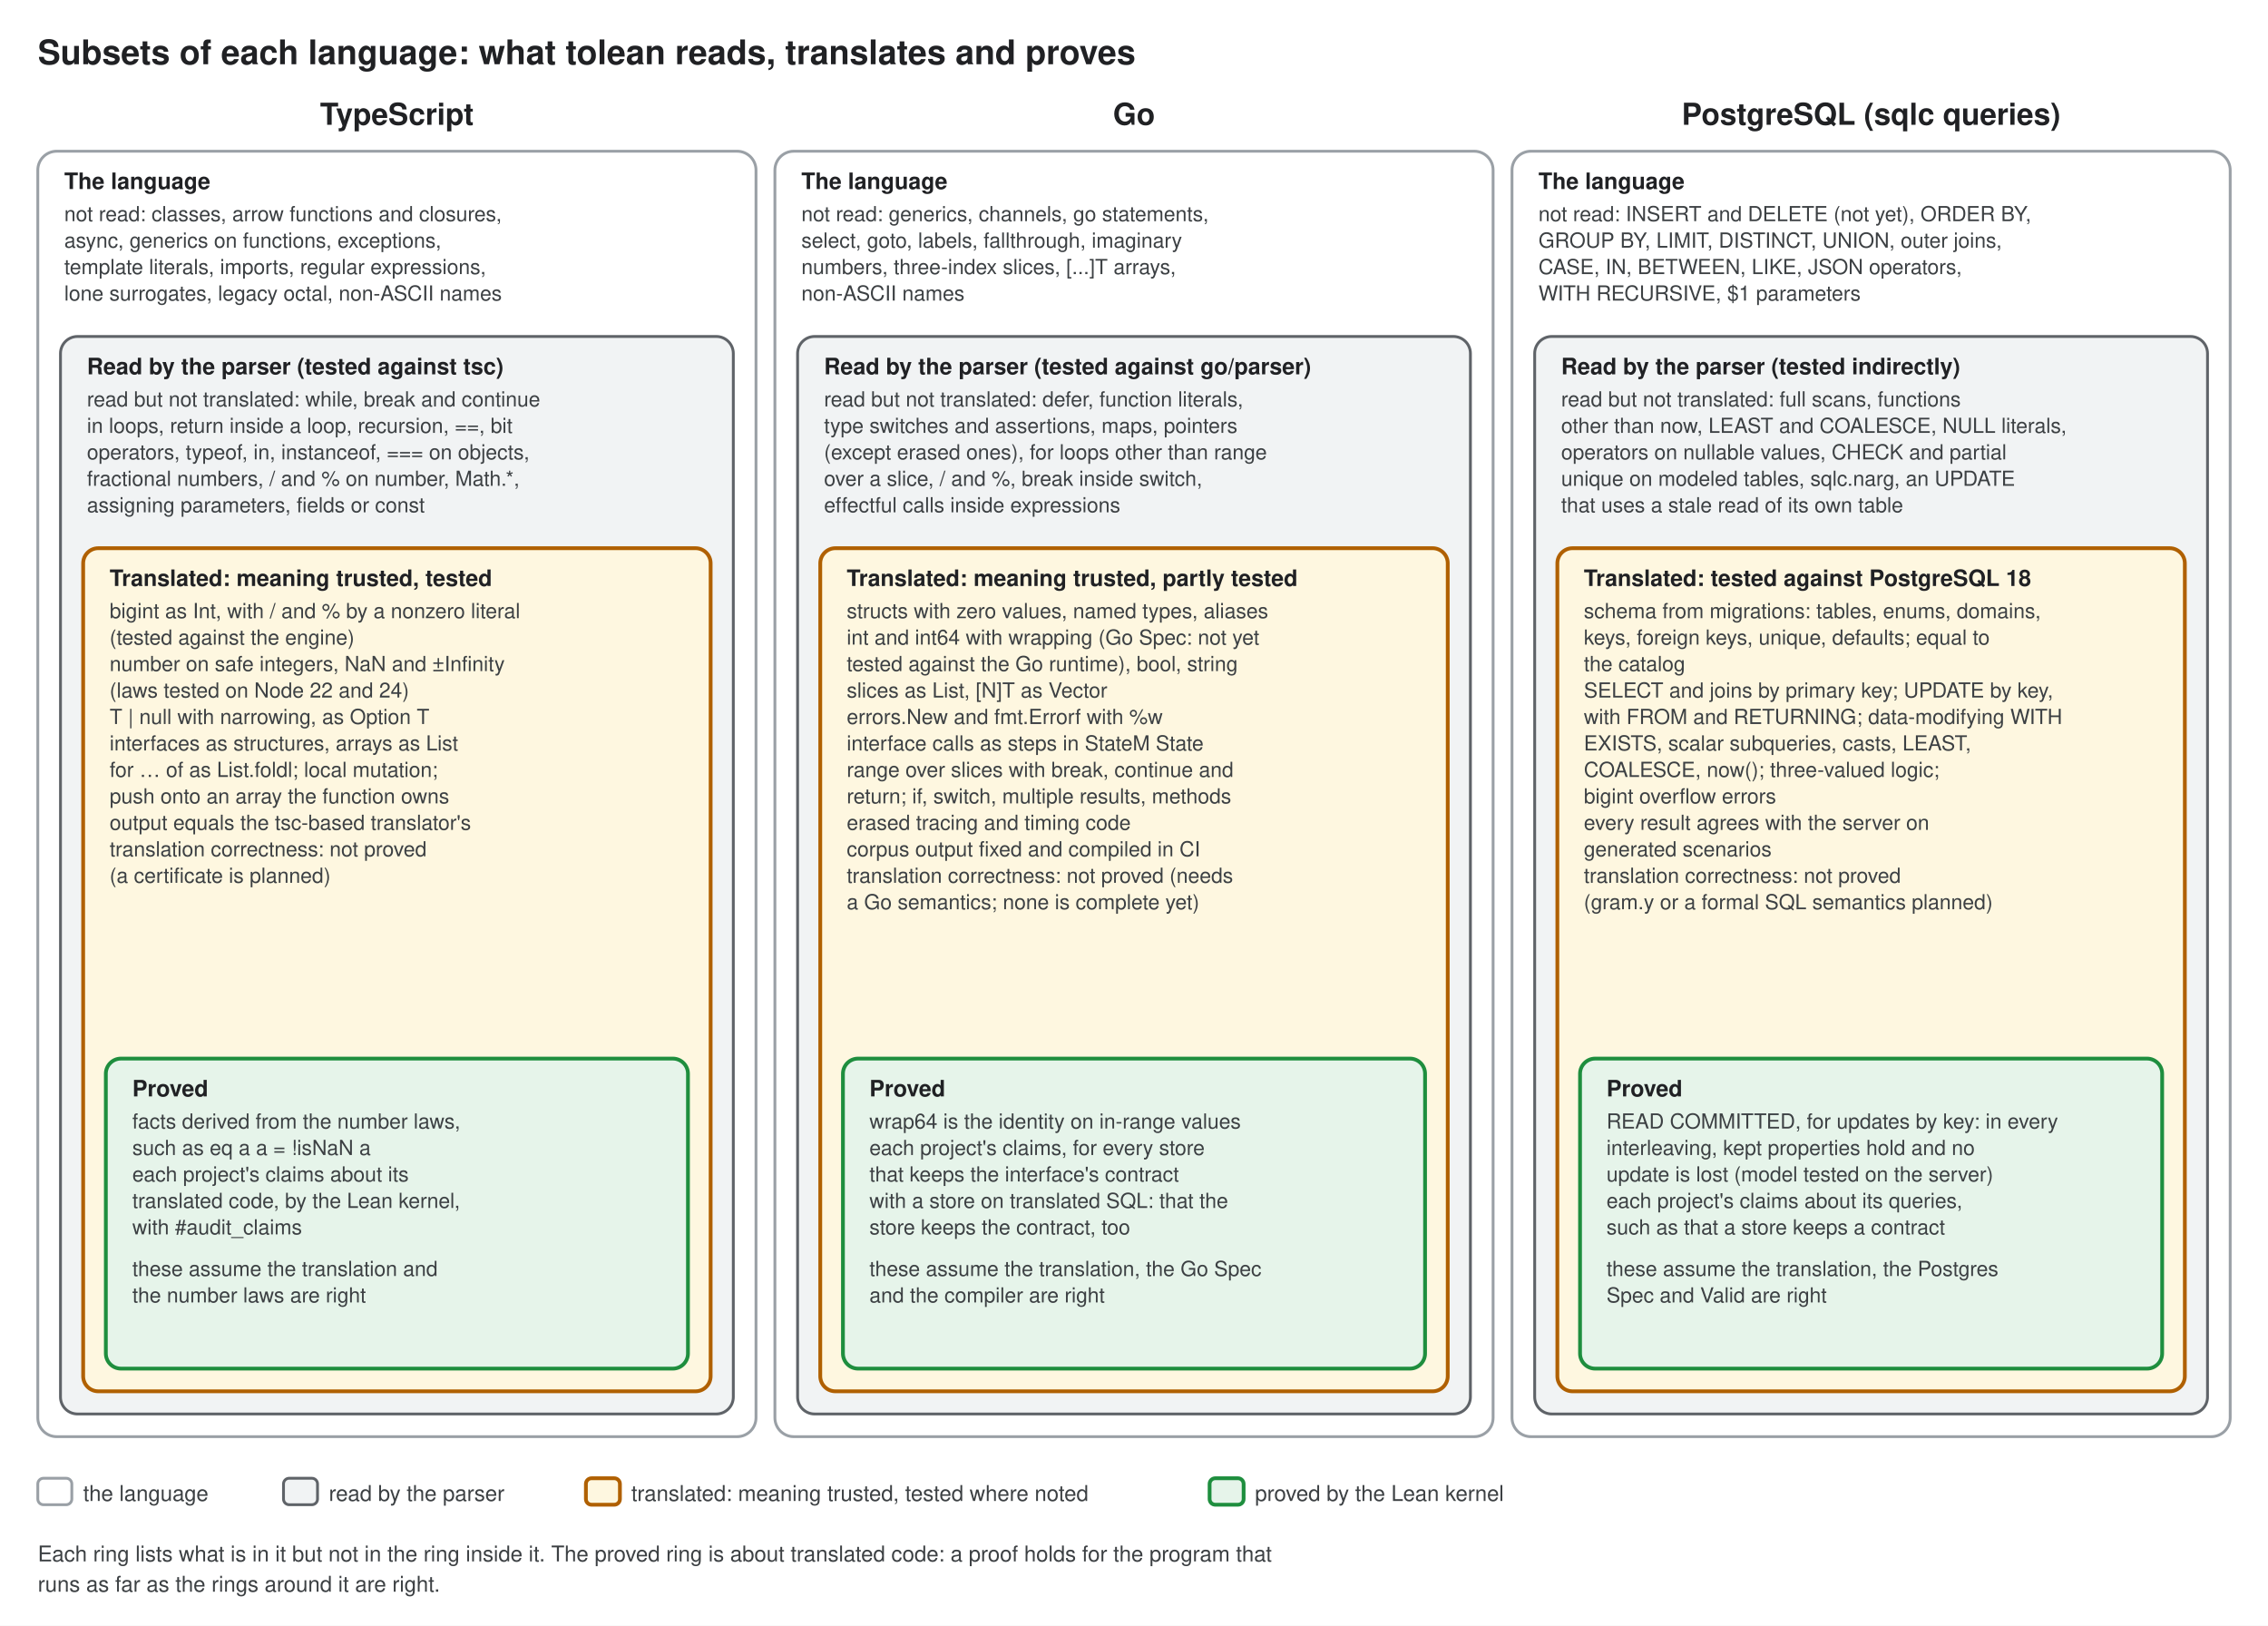
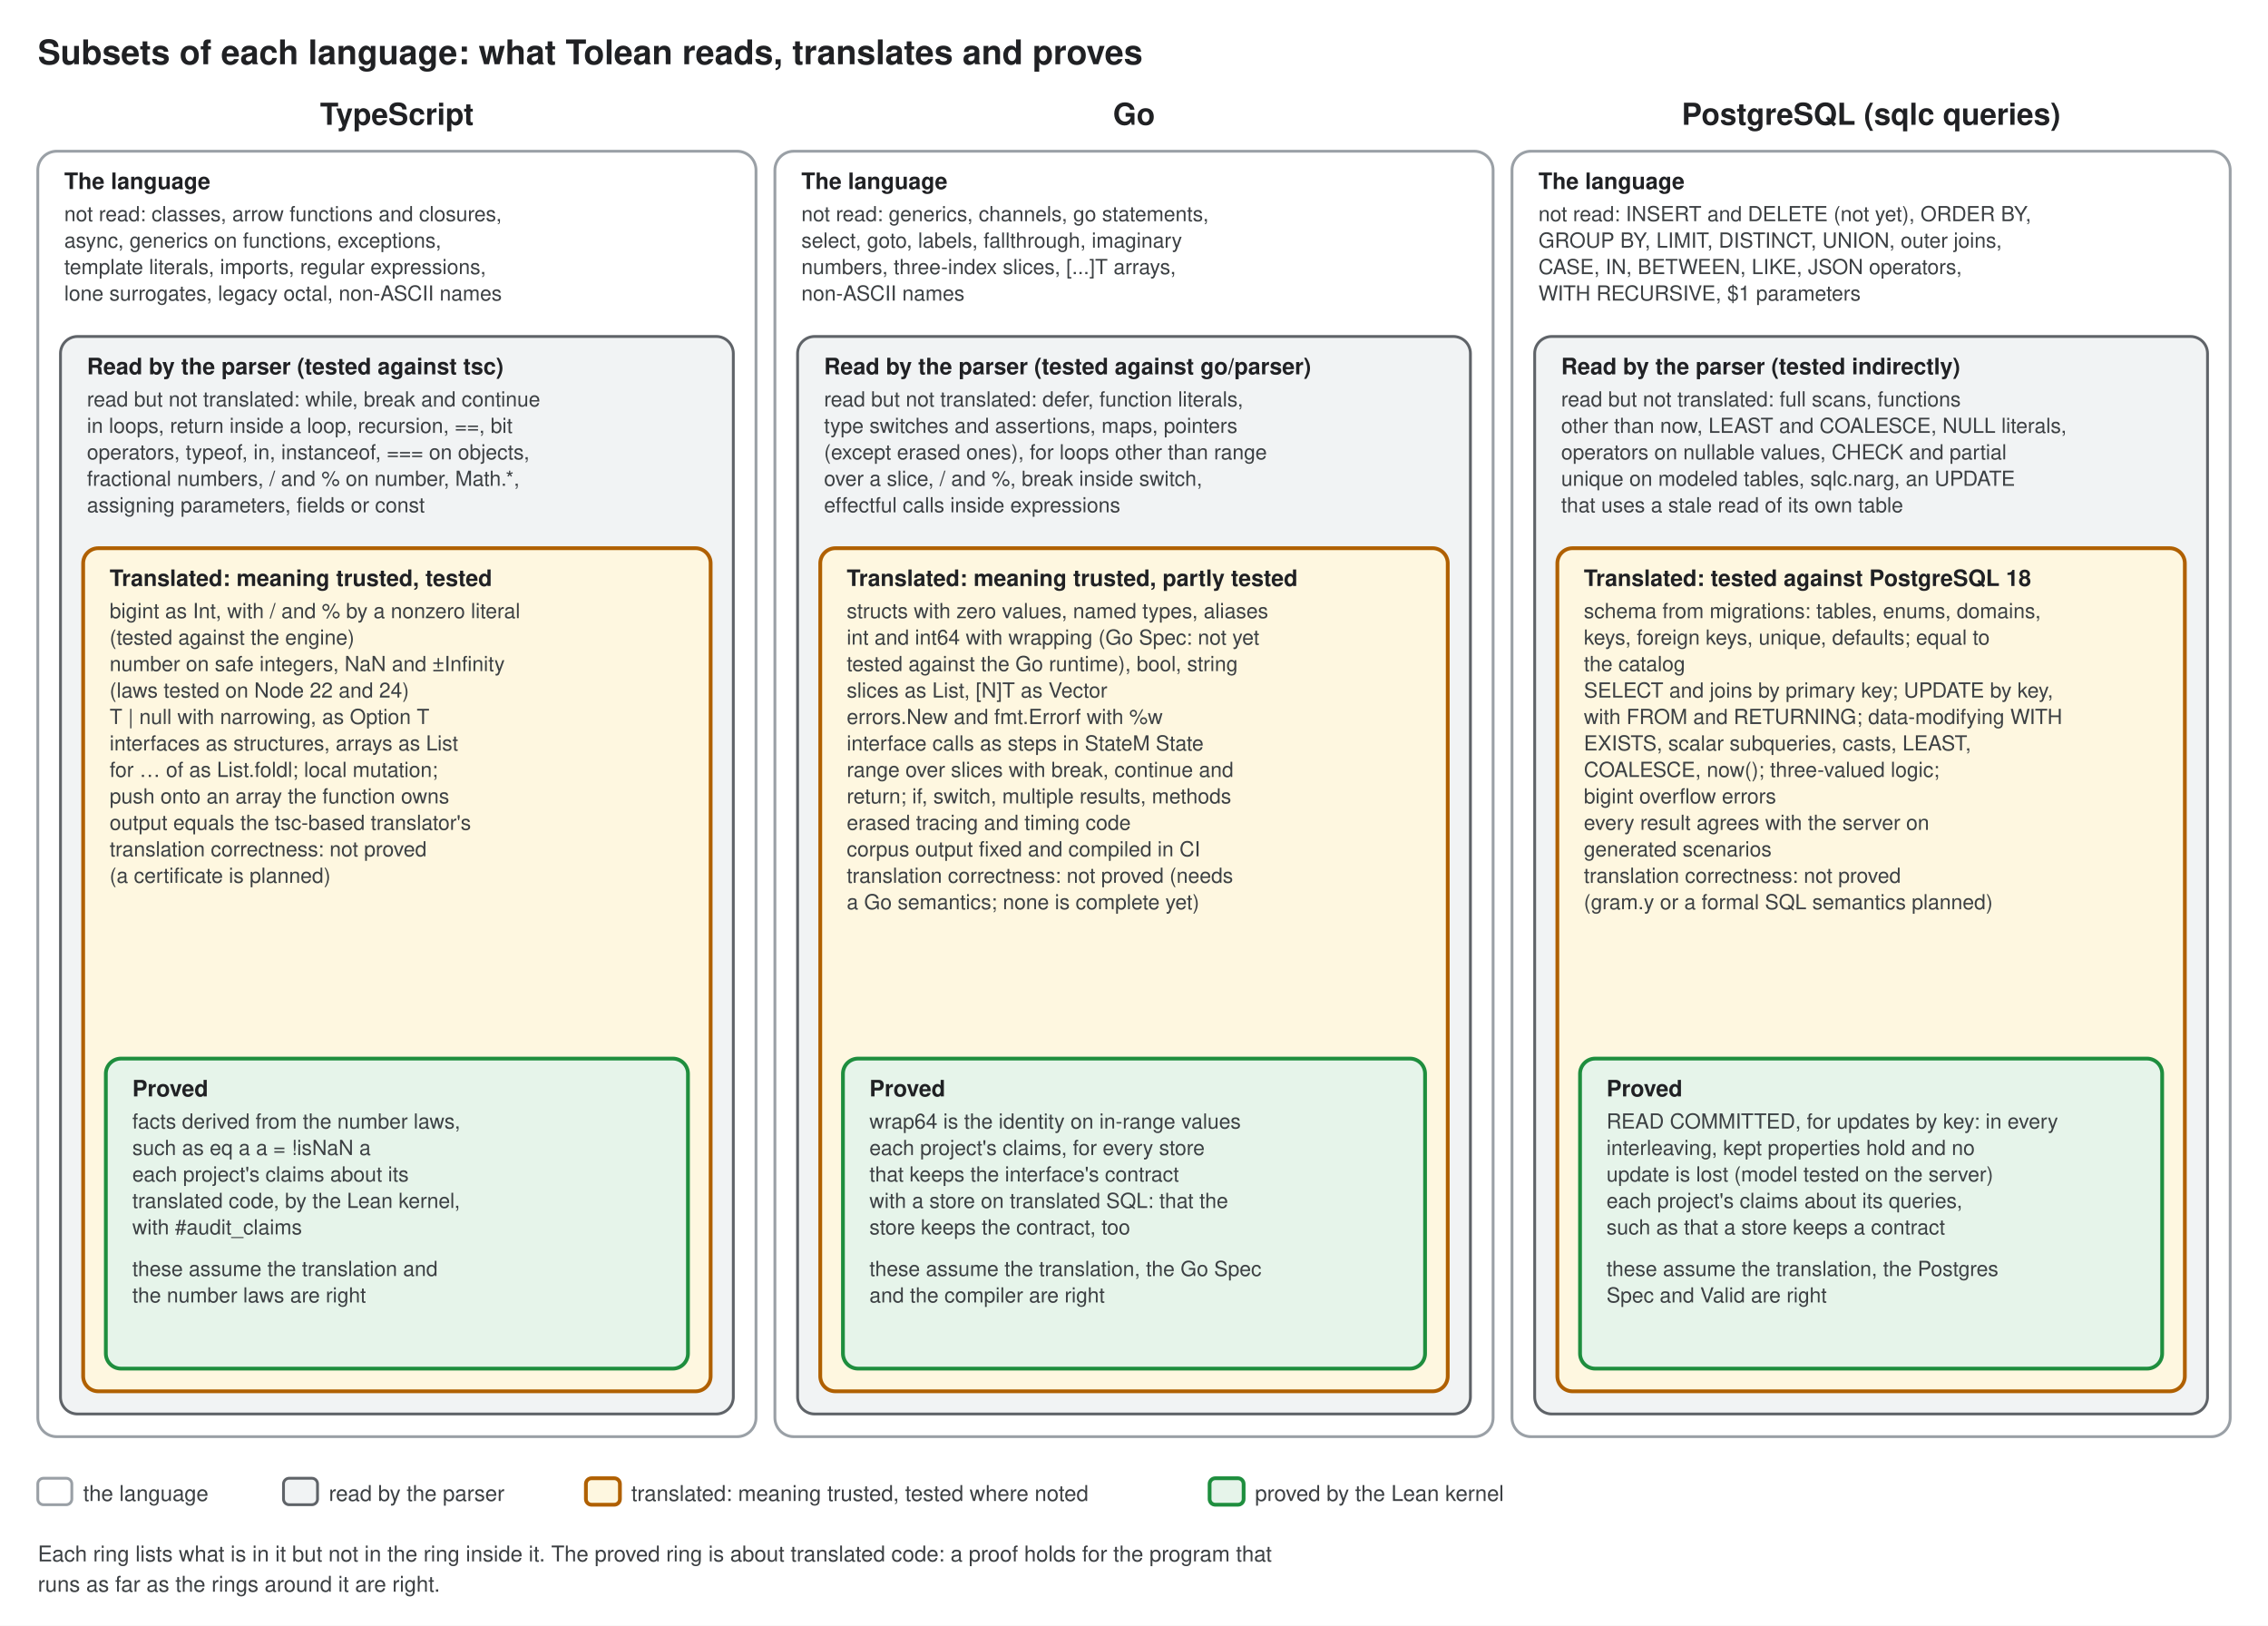
<svg xmlns="http://www.w3.org/2000/svg" width="1200" height="860" viewBox="0 0 1200 860" font-family="system-ui, -apple-system, 'Segoe UI', Helvetica, Arial, sans-serif" role="img" aria-labelledby="title desc">
  <defs>
    <style>
      .title { font-size: 18px; font-weight: 700; fill: #202124; }
      .lang { font-size: 16px; font-weight: 700; fill: #202124; }
      .ring { font-size: 12px; font-weight: 700; fill: #202124; }
      .item { font-size: 11px; fill: #3c4043; }
      .all { fill: #ffffff; stroke: #9aa0a6; stroke-width: 1.5; }
      .read { fill: #f1f3f4; stroke: #5f6368; stroke-width: 1.5; }
      .translated { fill: #fef7e0; stroke: #b06000; stroke-width: 2; }
      .proved { fill: #e6f4ea; stroke: #1e8e3e; stroke-width: 2; }
      .legendtext { font-size: 11.5px; fill: #3c4043; }
    </style>
  </defs>
  <rect width="1200" height="860" fill="#ffffff" />
-   <text x="20" y="34" class="title">Subsets of each language: what tolean reads, translates and proves</text>
+   <text x="20" y="34" class="title">Subsets of each language: what Tolean reads, translates and proves</text>
  <text x="210" y="66" text-anchor="middle" class="lang">TypeScript</text>
  <rect x="20" y="80" width="380" height="680" rx="10" class="all" />
  <text x="34" y="100" class="ring">The language</text>
  <text x="34" y="117" class="item">not read: classes, arrow functions and closures,</text>
  <text x="34" y="131" class="item">async, generics on functions, exceptions,</text>
  <text x="34" y="145" class="item">template literals, imports, regular expressions,</text>
  <text x="34" y="159" class="item">lone surrogates, legacy octal, non-ASCII names</text>
  <rect x="32" y="178" width="356" height="570" rx="9" class="read" />
  <text x="46" y="198" class="ring">Read by the parser (tested against tsc)</text>
  <text x="46" y="215" class="item">read but not translated: while, break and continue</text>
  <text x="46" y="229" class="item">in loops, return inside a loop, recursion, ==, bit</text>
  <text x="46" y="243" class="item">operators, typeof, in, instanceof, === on objects,</text>
  <text x="46" y="257" class="item">fractional numbers, / and % on number, Math.*,</text>
  <text x="46" y="271" class="item">assigning parameters, fields or const</text>
  <rect x="44" y="290" width="332" height="446" rx="8" class="translated" />
  <text x="58" y="310" class="ring">Translated: meaning trusted, tested</text>
  <text x="58" y="327" class="item">bigint as Int, with / and % by a nonzero literal</text>
  <text x="58" y="341" class="item">(tested against the engine)</text>
  <text x="58" y="355" class="item">number on safe integers, NaN and ±Infinity</text>
  <text x="58" y="369" class="item">(laws tested on Node 22 and 24)</text>
  <text x="58" y="383" class="item">T | null with narrowing, as Option T</text>
  <text x="58" y="397" class="item">interfaces as structures, arrays as List</text>
  <text x="58" y="411" class="item">for … of as List.foldl; local mutation;</text>
  <text x="58" y="425" class="item">push onto an array the function owns</text>
  <text x="58" y="439" class="item">output equals the tsc-based translator's</text>
  <text x="58" y="453" class="item">translation correctness: not proved</text>
  <text x="58" y="467" class="item">(a certificate is planned)</text>
  <rect x="56" y="560" width="308" height="164" rx="8" class="proved" />
  <text x="70" y="580" class="ring">Proved</text>
  <text x="70" y="597" class="item">facts derived from the number laws,</text>
  <text x="70" y="611" class="item">such as eq a a = !isNaN a</text>
  <text x="70" y="625" class="item">each project's claims about its</text>
  <text x="70" y="639" class="item">translated code, by the Lean kernel,</text>
  <text x="70" y="653" class="item">with #audit_claims</text>
  <text x="70" y="675" class="item">these assume the translation and</text>
  <text x="70" y="689" class="item">the number laws are right</text>
  <text x="600" y="66" text-anchor="middle" class="lang">Go</text>
  <rect x="410" y="80" width="380" height="680" rx="10" class="all" />
  <text x="424" y="100" class="ring">The language</text>
  <text x="424" y="117" class="item">not read: generics, channels, go statements,</text>
  <text x="424" y="131" class="item">select, goto, labels, fallthrough, imaginary</text>
  <text x="424" y="145" class="item">numbers, three-index slices, [...]T arrays,</text>
  <text x="424" y="159" class="item">non-ASCII names</text>
  <rect x="422" y="178" width="356" height="570" rx="9" class="read" />
  <text x="436" y="198" class="ring">Read by the parser (tested against go/parser)</text>
  <text x="436" y="215" class="item">read but not translated: defer, function literals,</text>
  <text x="436" y="229" class="item">type switches and assertions, maps, pointers</text>
  <text x="436" y="243" class="item">(except erased ones), for loops other than range</text>
  <text x="436" y="257" class="item">over a slice, / and %, break inside switch,</text>
  <text x="436" y="271" class="item">effectful calls inside expressions</text>
  <rect x="434" y="290" width="332" height="446" rx="8" class="translated" />
  <text x="448" y="310" class="ring">Translated: meaning trusted, partly tested</text>
  <text x="448" y="327" class="item">structs with zero values, named types, aliases</text>
  <text x="448" y="341" class="item">int and int64 with wrapping (Go Spec: not yet</text>
  <text x="448" y="355" class="item">tested against the Go runtime), bool, string</text>
  <text x="448" y="369" class="item">slices as List, [N]T as Vector</text>
  <text x="448" y="383" class="item">errors.New and fmt.Errorf with %w</text>
  <text x="448" y="397" class="item">interface calls as steps in StateM State</text>
  <text x="448" y="411" class="item">range over slices with break, continue and</text>
  <text x="448" y="425" class="item">return; if, switch, multiple results, methods</text>
  <text x="448" y="439" class="item">erased tracing and timing code</text>
  <text x="448" y="453" class="item">corpus output fixed and compiled in CI</text>
  <text x="448" y="467" class="item">translation correctness: not proved (needs</text>
  <text x="448" y="481" class="item">a Go semantics; none is complete yet)</text>
  <rect x="446" y="560" width="308" height="164" rx="8" class="proved" />
  <text x="460" y="580" class="ring">Proved</text>
  <text x="460" y="597" class="item">wrap64 is the identity on in-range values</text>
  <text x="460" y="611" class="item">each project's claims, for every store</text>
  <text x="460" y="625" class="item">that keeps the interface's contract</text>
  <text x="460" y="639" class="item">with a store on translated SQL: that the</text>
  <text x="460" y="653" class="item">store keeps the contract, too</text>
  <text x="460" y="675" class="item">these assume the translation, the Go Spec</text>
  <text x="460" y="689" class="item">and the compiler are right</text>
  <text x="990" y="66" text-anchor="middle" class="lang">PostgreSQL (sqlc queries)</text>
  <rect x="800" y="80" width="380" height="680" rx="10" class="all" />
  <text x="814" y="100" class="ring">The language</text>
  <text x="814" y="117" class="item">not read: INSERT and DELETE (not yet), ORDER BY,</text>
  <text x="814" y="131" class="item">GROUP BY, LIMIT, DISTINCT, UNION, outer joins,</text>
  <text x="814" y="145" class="item">CASE, IN, BETWEEN, LIKE, JSON operators,</text>
  <text x="814" y="159" class="item">WITH RECURSIVE, $1 parameters</text>
  <rect x="812" y="178" width="356" height="570" rx="9" class="read" />
  <text x="826" y="198" class="ring">Read by the parser (tested indirectly)</text>
  <text x="826" y="215" class="item">read but not translated: full scans, functions</text>
  <text x="826" y="229" class="item">other than now, LEAST and COALESCE, NULL literals,</text>
  <text x="826" y="243" class="item">operators on nullable values, CHECK and partial</text>
  <text x="826" y="257" class="item">unique on modeled tables, sqlc.narg, an UPDATE</text>
  <text x="826" y="271" class="item">that uses a stale read of its own table</text>
  <rect x="824" y="290" width="332" height="446" rx="8" class="translated" />
  <text x="838" y="310" class="ring">Translated: tested against PostgreSQL 18</text>
  <text x="838" y="327" class="item">schema from migrations: tables, enums, domains,</text>
  <text x="838" y="341" class="item">keys, foreign keys, unique, defaults; equal to</text>
  <text x="838" y="355" class="item">the catalog</text>
  <text x="838" y="369" class="item">SELECT and joins by primary key; UPDATE by key,</text>
  <text x="838" y="383" class="item">with FROM and RETURNING; data-modifying WITH</text>
  <text x="838" y="397" class="item">EXISTS, scalar subqueries, casts, LEAST,</text>
  <text x="838" y="411" class="item">COALESCE, now(); three-valued logic;</text>
  <text x="838" y="425" class="item">bigint overflow errors</text>
  <text x="838" y="439" class="item">every result agrees with the server on</text>
  <text x="838" y="453" class="item">generated scenarios</text>
  <text x="838" y="467" class="item">translation correctness: not proved</text>
  <text x="838" y="481" class="item">(gram.y or a formal SQL semantics planned)</text>
  <rect x="836" y="560" width="308" height="164" rx="8" class="proved" />
  <text x="850" y="580" class="ring">Proved</text>
  <text x="850" y="597" class="item">READ COMMITTED, for updates by key: in every</text>
  <text x="850" y="611" class="item">interleaving, kept properties hold and no</text>
  <text x="850" y="625" class="item">update is lost (model tested on the server)</text>
  <text x="850" y="639" class="item">each project's claims about its queries,</text>
  <text x="850" y="653" class="item">such as that a store keeps a contract</text>
  <text x="850" y="675" class="item">these assume the translation, the Postgres</text>
  <text x="850" y="689" class="item">Spec and Valid are right</text>
  <g transform="translate(20,782)">
    <rect x="0" y="0" width="18" height="14" rx="3" class="all" />
    <text x="24" y="12" class="legendtext">the language</text>
    <rect x="130" y="0" width="18" height="14" rx="3" class="read" />
    <text x="154" y="12" class="legendtext">read by the parser</text>
    <rect x="290" y="0" width="18" height="14" rx="3" class="translated" />
    <text x="314" y="12" class="legendtext">translated: meaning trusted, tested where noted</text>
    <rect x="620" y="0" width="18" height="14" rx="3" class="proved" />
    <text x="644" y="12" class="legendtext">proved by the Lean kernel</text>
  </g>
  <text x="20" y="826" class="legendtext">Each ring lists what is in it but not in the ring inside it. The proved ring is about translated code: a proof holds for the program that</text>
  <text x="20" y="842" class="legendtext">runs as far as the rings around it are right.</text>
</svg>
